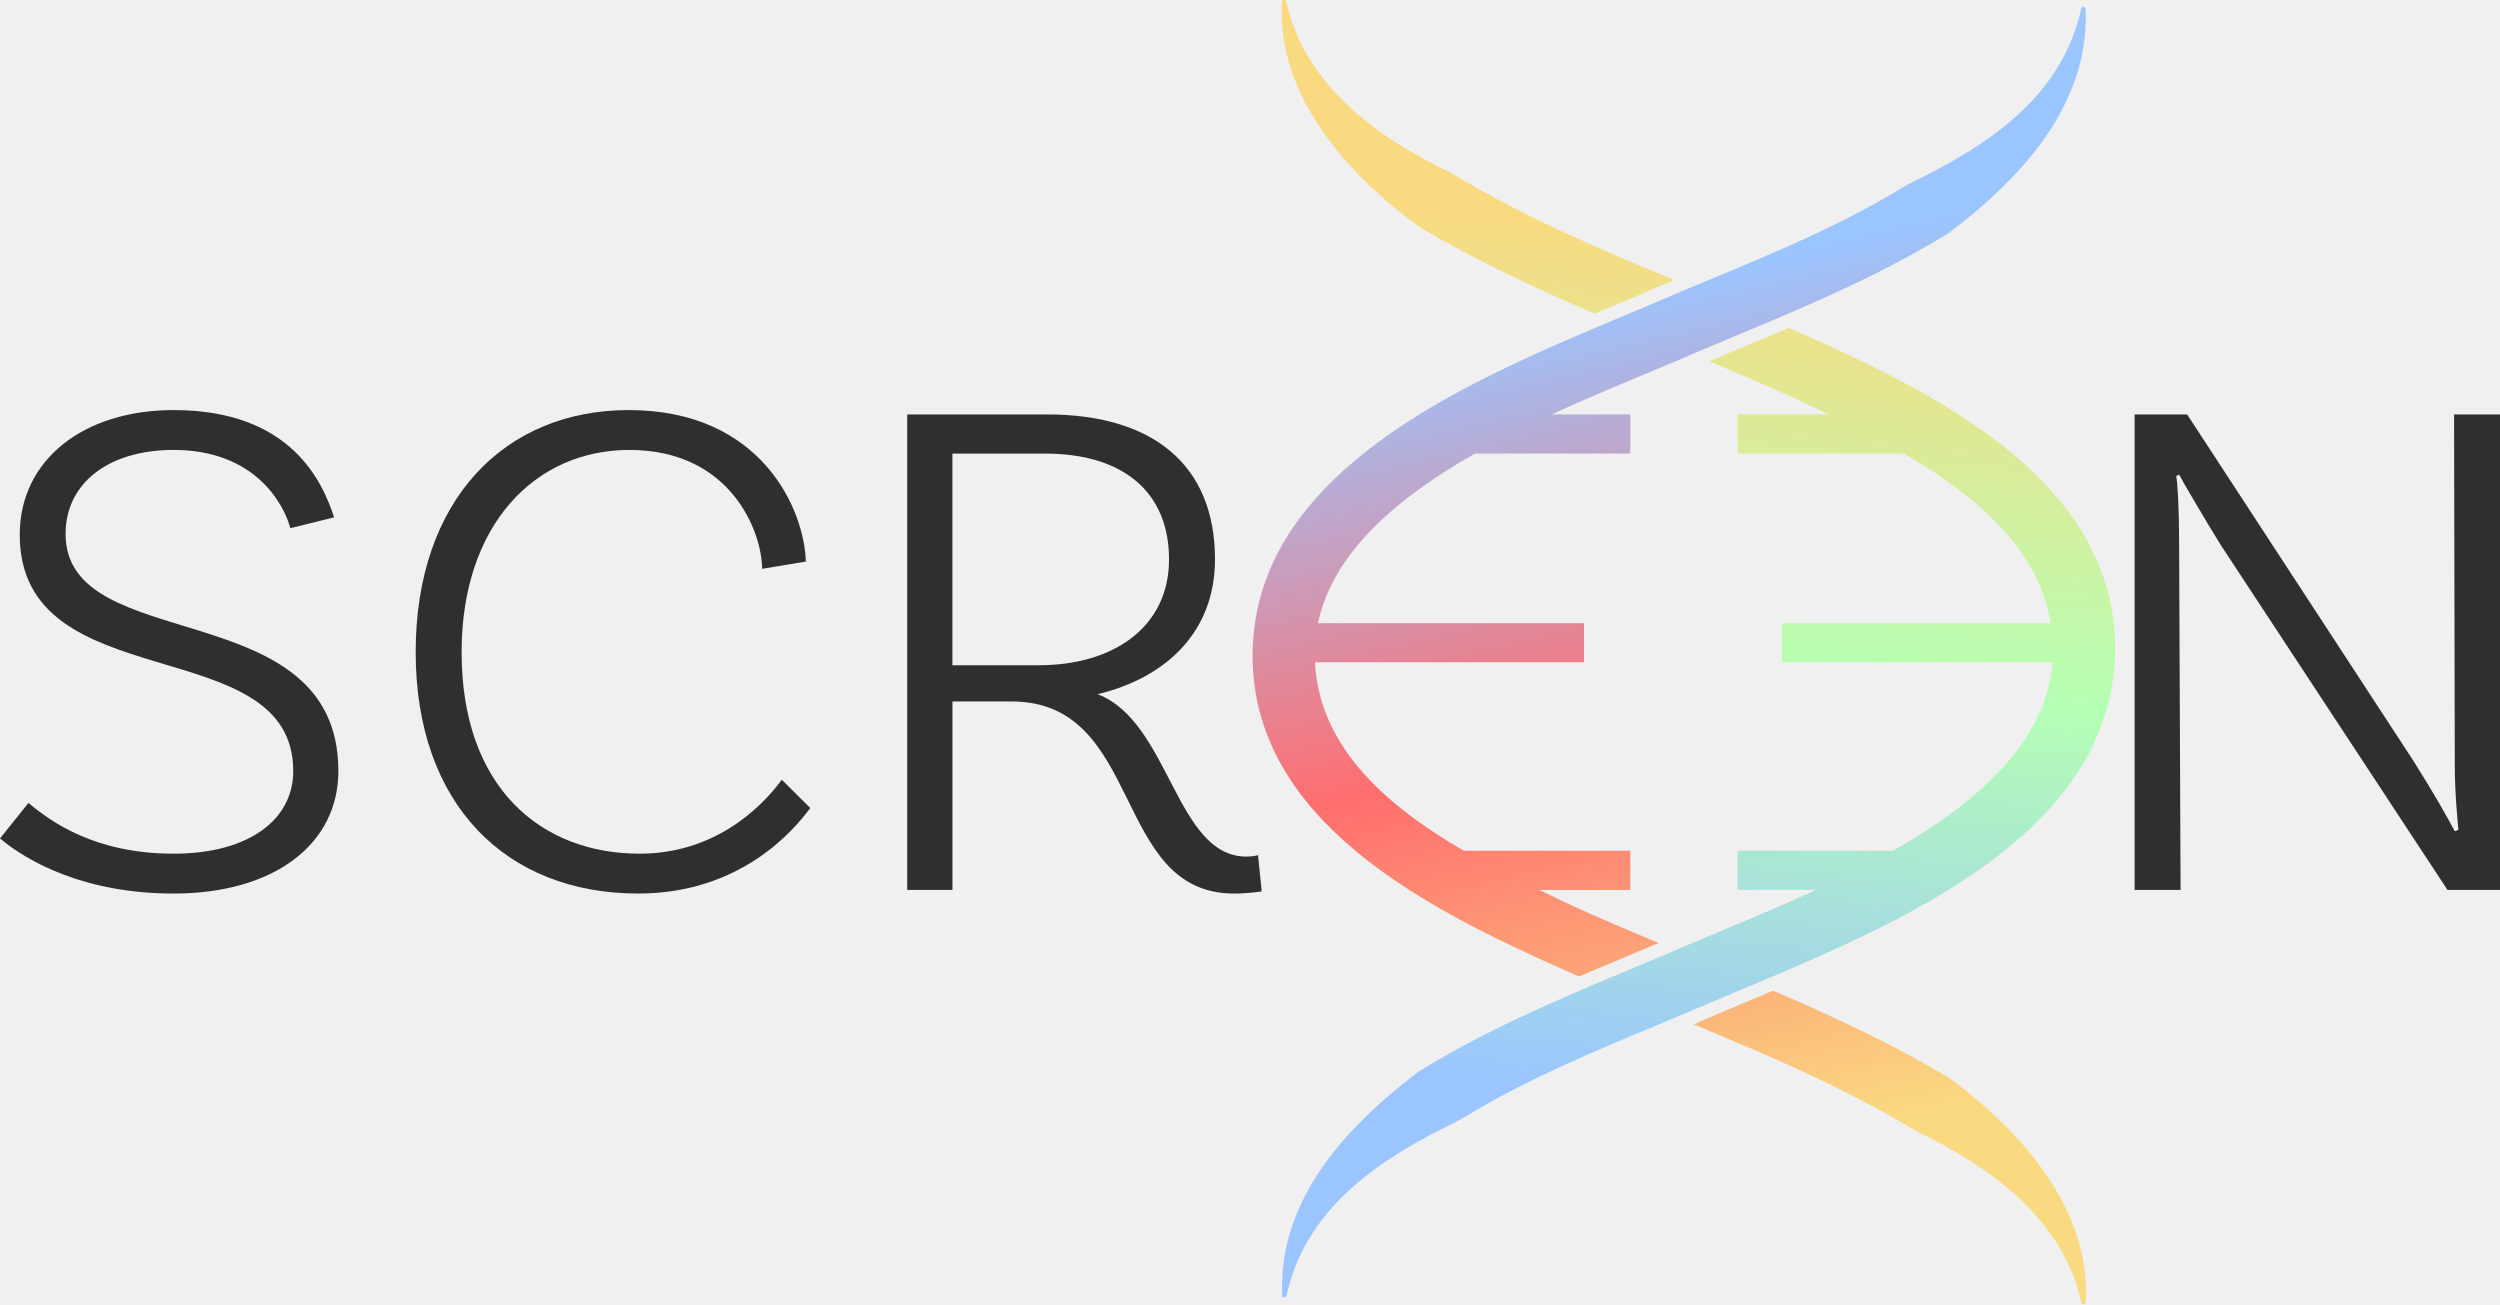
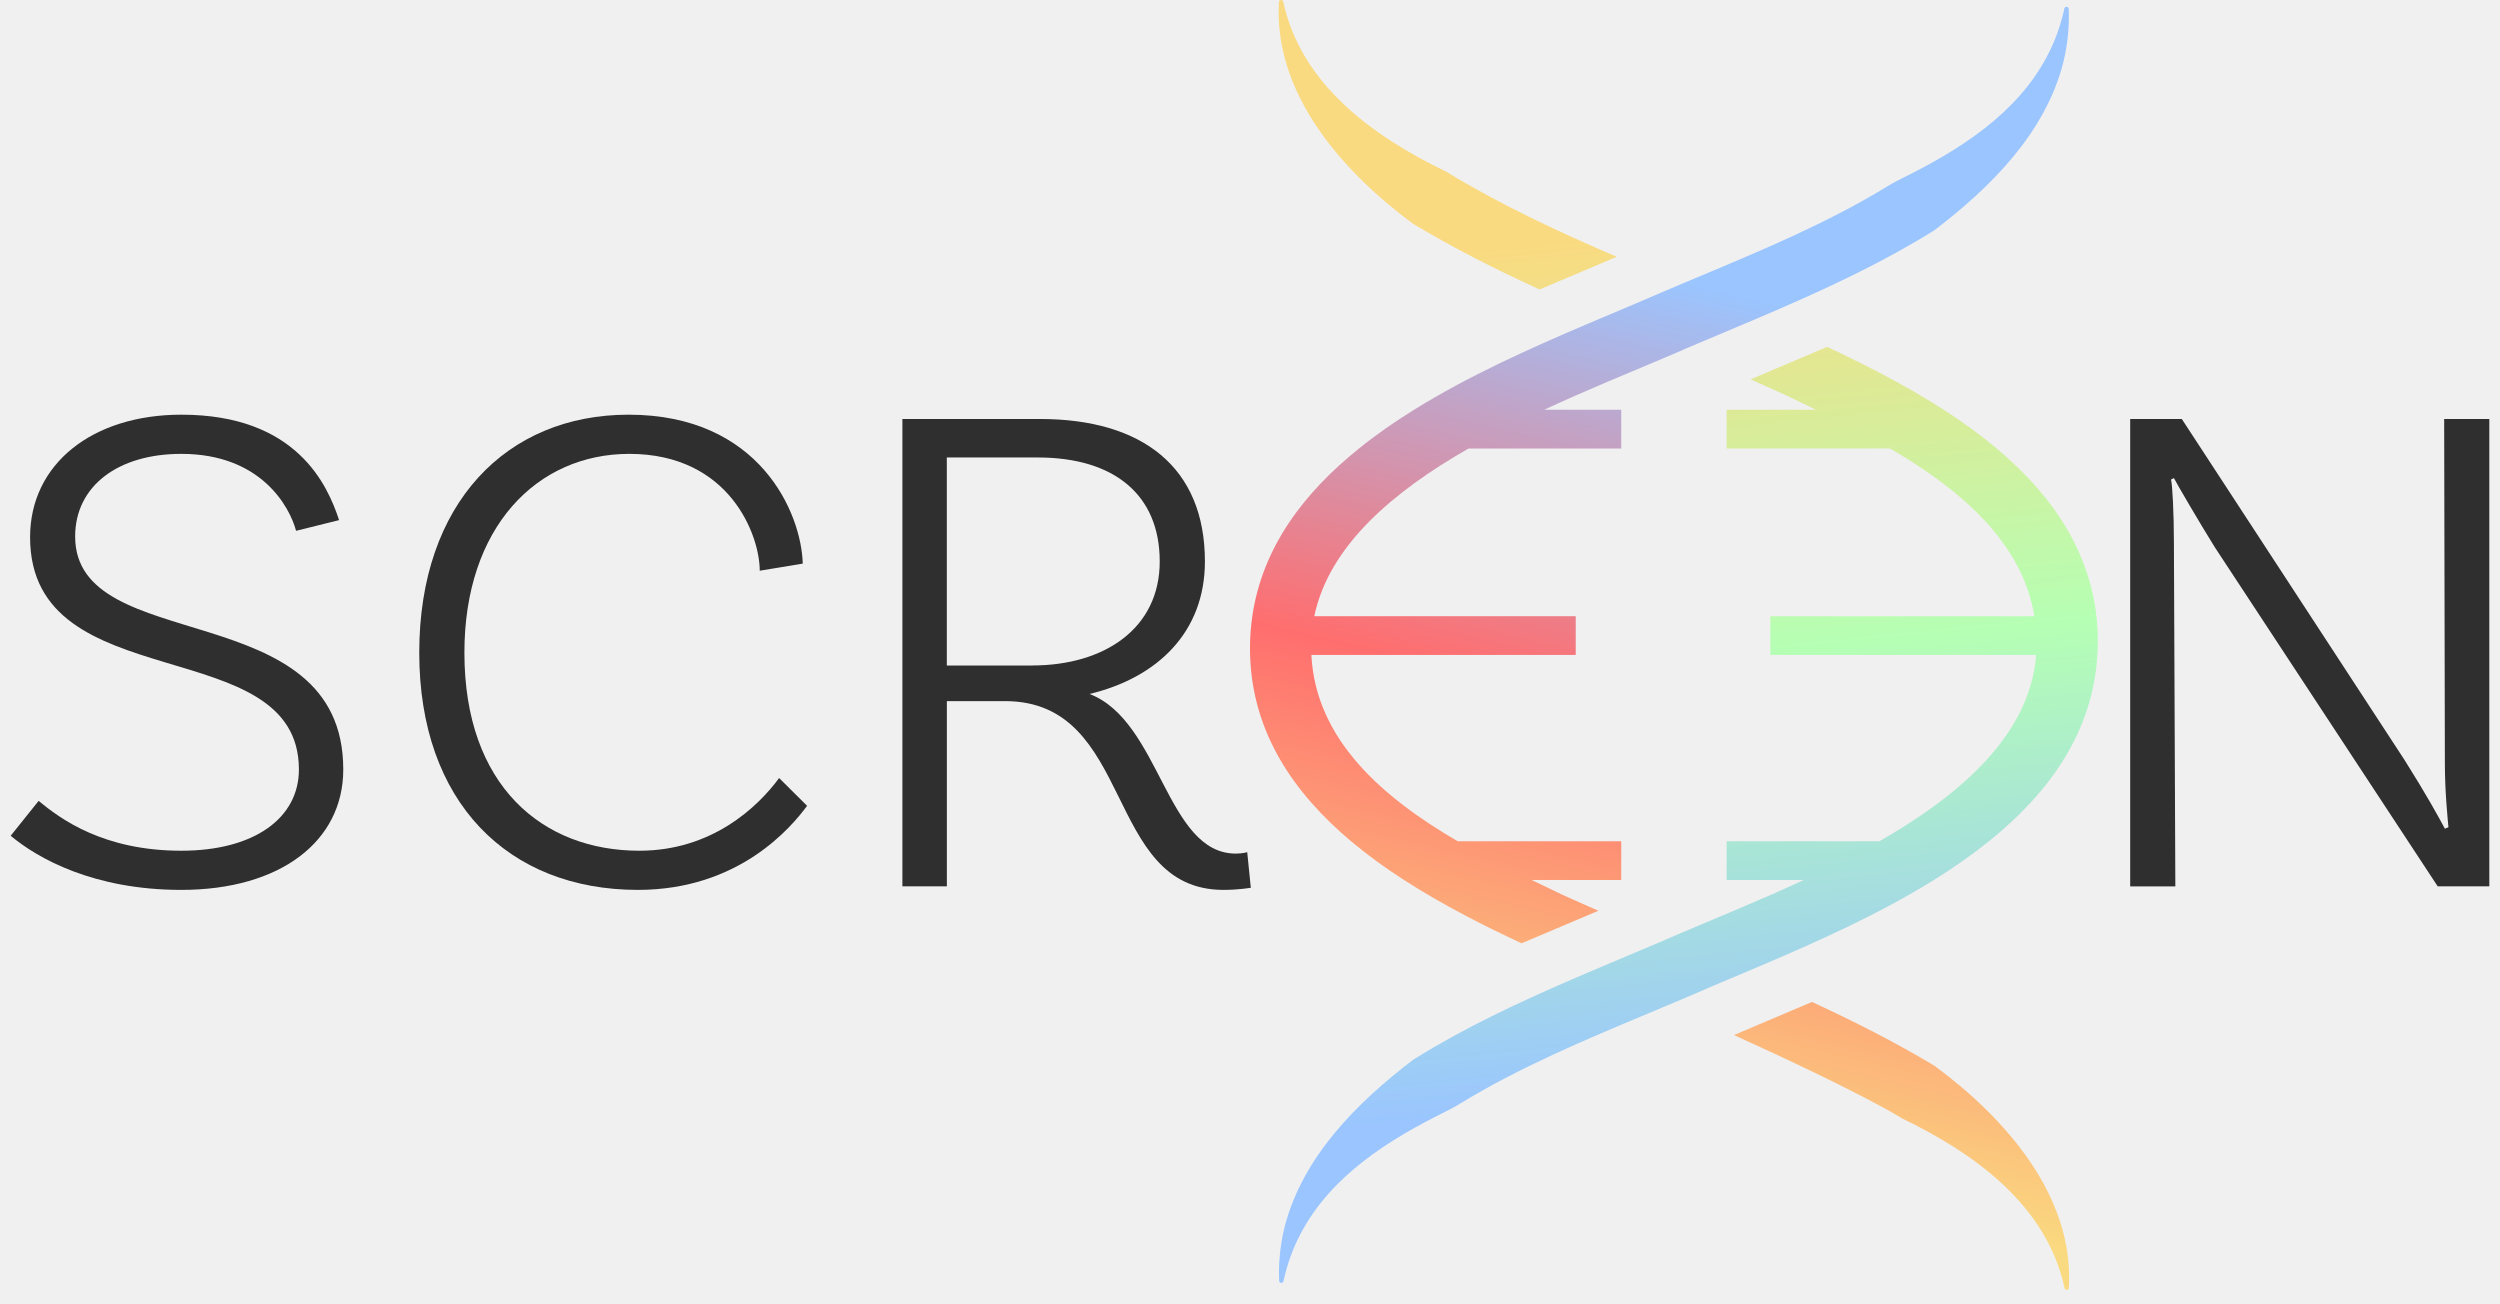
- <svg xmlns="http://www.w3.org/2000/svg" width="115" height="60" viewBox="0 0 115 60" fill="none">
-   <path d="M7.982 20.697C5.03 20.697 3.017 22.197 3.017 24.564C3.017 30.232 15.565 27.231 15.565 35.467C15.565 38.834 12.613 41.103 7.984 41.103C3.891 41.103 1.274 39.635 0 38.569L1.309 36.935C2.348 37.801 4.361 39.269 7.986 39.269C11.408 39.269 13.489 37.736 13.489 35.467C13.489 28.933 0.908 32.232 0.908 24.598C0.908 21.164 3.827 18.863 7.988 18.863C13.389 18.863 14.833 22.164 15.369 23.797L13.356 24.297C13.053 23.163 11.711 20.697 7.988 20.697H7.982Z" fill="#2F2F2F" />
-   <path d="M37.069 25.832L35.056 26.166C35.056 24.498 33.647 20.697 28.95 20.697C24.622 20.697 21.234 24.131 21.234 30C21.234 36.236 24.892 39.269 29.421 39.269C32.808 39.269 34.956 37.236 35.963 35.868L37.272 37.169C36.533 38.169 34.085 41.103 29.353 41.103C23.282 41.103 19.121 37.002 19.121 30C19.121 22.998 23.214 18.863 28.918 18.863C35.056 18.863 37.002 23.464 37.069 25.832Z" fill="#2F2F2F" />
-   <path d="M58.036 41.003C58.036 41.003 57.465 41.103 56.761 41.103C51.126 41.103 52.636 32.267 46.529 32.267H43.813V40.936H41.732V19.064H48.174C52.971 19.064 55.89 21.331 55.89 25.733C55.89 29.034 53.677 31.167 50.49 31.933C53.812 33.2 54.08 39.403 57.334 39.403C57.67 39.403 57.87 39.336 57.87 39.336L58.038 41.003H58.036ZM47.804 30.6C51.191 30.6 53.775 28.866 53.775 25.733C53.775 22.599 51.627 20.865 48.072 20.865H43.811V30.602H47.804V30.6Z" fill="#2F2F2F" />
-   <path d="M115 40.936H112.584L102.152 25.066C101.446 23.931 100.374 22.097 100.239 21.831L100.104 21.898C100.171 22.164 100.239 23.498 100.239 24.866L100.306 40.938H98.193V19.066H100.609L111.042 35.038C112.048 36.638 112.619 37.673 112.92 38.238L113.087 38.171C113.055 37.805 112.92 36.536 112.92 35.17L112.887 19.066H115V40.938V40.936Z" fill="#2F2F2F" />
-   <path d="M79.872 16.097C79.453 16.274 79.033 16.449 78.62 16.622C79.98 17.187 81.339 17.767 82.691 18.383C83.149 18.6 83.626 18.826 84.112 19.061H79.926V20.863H87.574C90.804 22.733 93.754 25.175 94.333 28.666H81.971V30.466H94.414C94.123 34.172 90.898 36.959 87.075 39.135H79.926V40.935H83.534C81.515 41.868 79.524 42.666 77.867 43.369C77.595 43.483 77.334 43.595 77.082 43.705C77.023 43.731 76.966 43.758 76.908 43.782C75.749 44.272 74.574 44.756 73.404 45.252C73.147 45.361 72.889 45.472 72.631 45.584C70.099 46.673 67.589 47.844 65.259 49.294C62.624 51.29 60.062 53.825 59.226 57.117C59.029 57.936 58.946 58.768 58.98 59.581C58.985 59.701 59.156 59.717 59.183 59.601C59.355 58.821 59.62 58.078 59.984 57.397C61.4 54.706 64.098 53.02 66.768 51.711C66.993 51.595 67.222 51.483 67.435 51.349C70.243 49.642 73.267 48.389 76.305 47.123C76.569 47.013 76.833 46.903 77.099 46.791C77.401 46.665 77.706 46.537 78.009 46.409C78.872 46.035 79.805 45.647 80.778 45.238C81.036 45.13 81.296 45.02 81.56 44.908C84.198 43.792 87.069 42.515 89.626 40.935C90.532 40.376 91.399 39.777 92.203 39.135C95.175 36.758 97.28 33.771 97.301 29.847C97.299 26.05 95.302 23.148 92.565 20.863C91.79 20.215 90.953 19.616 90.088 19.061C88.067 17.766 85.878 16.703 83.882 15.793C83.352 15.549 82.818 15.313 82.284 15.081C81.476 15.427 80.672 15.764 79.872 16.097ZM59.173 0.079C59.148 -0.037 58.976 -0.02 58.97 0.097C58.724 4.379 61.953 7.992 65.25 10.413C67.895 11.991 70.613 13.255 73.355 14.428C73.719 14.276 74.077 14.126 74.431 13.977C75.216 13.648 75.961 13.337 76.667 13.03C76.785 12.979 76.904 12.93 77.022 12.882C73.512 11.432 70.029 9.943 66.776 7.971C63.354 6.331 60.005 3.917 59.173 0.079Z" fill="url(#paint0_linear_1681_3)" />
-   <path d="M80.485 46.023C79.7 46.352 78.955 46.663 78.249 46.97C78.131 47.021 78.012 47.07 77.893 47.118C81.403 48.568 84.888 50.057 88.14 52.029C91.562 53.669 94.911 56.083 95.744 59.921C95.769 60.037 95.939 60.02 95.946 59.903C96.191 55.621 92.963 52.008 89.665 49.586C87.021 48.009 84.302 46.745 81.561 45.572C81.197 45.724 80.839 45.874 80.485 46.023ZM95.938 0.416C95.932 0.297 95.76 0.28 95.735 0.396C95.563 1.177 95.297 1.919 94.931 2.602C93.516 5.294 90.817 6.979 88.148 8.288C87.923 8.404 87.694 8.517 87.481 8.651C84.672 10.358 81.649 11.611 78.612 12.877C78.348 12.987 78.084 13.097 77.818 13.208C77.515 13.334 77.21 13.463 76.908 13.591C76.045 13.965 75.112 14.354 74.138 14.762C73.88 14.87 73.62 14.979 73.356 15.091C70.719 16.207 67.851 17.482 65.294 19.062C64.388 19.621 63.521 20.219 62.717 20.864C60.13 22.931 58.199 25.46 57.726 28.666C57.657 29.146 57.618 29.64 57.616 30.153C57.616 30.258 57.617 30.362 57.622 30.465C57.728 34.108 59.688 36.911 62.347 39.135C63.122 39.782 63.957 40.381 64.824 40.936C66.845 42.233 69.036 43.297 71.035 44.207C71.564 44.451 72.099 44.688 72.632 44.919C73.44 44.574 74.244 44.236 75.043 43.903C75.463 43.726 75.882 43.55 76.295 43.377C74.935 42.812 73.577 42.233 72.225 41.618C71.767 41.4 71.288 41.172 70.799 40.936H74.993V39.135H67.338C63.849 37.112 60.688 34.424 60.49 30.465H72.864V28.666H60.627C61.31 25.387 64.325 22.866 67.845 20.864H74.993V19.062H71.386C73.403 18.129 75.394 17.332 77.048 16.63C77.32 16.516 77.583 16.405 77.835 16.295C77.894 16.269 77.951 16.242 78.008 16.218C79.168 15.728 80.342 15.243 81.512 14.747C81.77 14.638 82.028 14.528 82.286 14.416C84.818 13.327 87.328 12.156 89.658 10.706C92.293 8.71 94.853 6.174 95.69 2.882C95.886 2.061 95.973 1.23 95.938 0.416Z" fill="url(#paint1_linear_1681_3)" />
+ <svg xmlns="http://www.w3.org/2000/svg" width="117" height="61" viewBox="0 0 117 61" fill="none">
+   <path d="M8.482 21.241C5.53 21.241 3.517 22.742 3.517 25.108C3.517 30.776 16.065 27.776 16.065 36.012C16.065 39.379 13.113 41.647 8.484 41.647C4.391 41.647 1.774 40.18 0.5 39.114L1.809 37.48C2.848 38.346 4.861 39.814 8.486 39.814C11.908 39.814 13.989 38.281 13.989 36.012C13.989 29.477 1.408 32.777 1.408 25.143C1.408 21.709 4.327 19.407 8.488 19.407C13.889 19.407 15.333 22.709 15.869 24.342L13.856 24.842C13.553 23.707 12.211 21.241 8.488 21.241H8.482Z" fill="#2F2F2F" />
+   <path d="M37.569 26.377L35.556 26.71C35.556 25.043 34.147 21.241 29.45 21.241C25.122 21.241 21.734 24.675 21.734 30.545C21.734 36.78 25.392 39.814 29.921 39.814C33.308 39.814 35.456 37.781 36.463 36.412L37.772 37.713C37.033 38.714 34.585 41.647 29.853 41.647C23.782 41.647 19.621 37.547 19.621 30.545C19.621 23.543 23.714 19.407 29.418 19.407C35.556 19.407 37.502 24.008 37.569 26.377Z" fill="#2F2F2F" />
+   <path d="M58.536 41.548C58.536 41.548 57.965 41.647 57.261 41.647C51.626 41.647 53.136 32.812 47.029 32.812H44.313V41.481H42.232V19.609H48.674C53.471 19.609 56.39 21.875 56.39 26.277C56.39 29.579 54.177 31.712 50.99 32.478C54.312 33.745 54.58 39.948 57.834 39.948C58.17 39.948 58.37 39.881 58.37 39.881L58.538 41.548H58.536ZM48.304 31.144C51.691 31.144 54.275 29.41 54.275 26.277C54.275 23.144 52.127 21.41 48.572 21.41H44.311V31.146H48.304V31.144Z" fill="#2F2F2F" />
+   <path d="M116.5 41.48H114.084L103.652 25.61C102.946 24.475 101.874 22.641 101.739 22.375L101.604 22.442C101.671 22.709 101.739 24.042 101.739 25.41L101.806 41.482H99.693V19.61H102.109L112.542 35.582C113.548 37.182 114.119 38.217 114.42 38.782L114.587 38.715C114.555 38.349 114.42 37.081 114.42 35.714L114.387 19.61H116.5V41.482V41.48Z" fill="#2F2F2F" />
+   <g clip-path="url(#clip0_1808_93)">
+     <path d="M85.508 16.234C87.296 17.072 89.196 18.036 90.967 19.177C91.832 19.735 92.669 20.337 93.445 20.989C96.181 23.288 98.177 26.207 98.179 30.028C98.159 33.975 96.054 36.98 93.082 39.371C92.278 40.018 91.411 40.621 90.505 41.184C87.949 42.773 85.079 44.057 82.441 45.18C82.177 45.292 81.916 45.403 81.659 45.511C80.685 45.922 79.753 46.313 78.89 46.69C78.587 46.819 78.282 46.948 77.98 47.074C77.714 47.187 77.45 47.297 77.186 47.407C74.148 48.682 71.125 49.941 68.317 51.659C68.104 51.794 67.876 51.907 67.651 52.024C64.981 53.341 62.283 55.036 60.867 57.744C60.503 58.43 60.237 59.177 60.066 59.962C60.039 60.078 59.868 60.062 59.864 59.942C59.829 59.123 59.912 58.286 60.109 57.462C60.945 54.151 63.507 51.6 66.141 49.592C68.471 48.134 70.98 46.955 73.512 45.859C73.77 45.746 74.028 45.636 74.285 45.526C75.455 45.026 76.63 44.54 77.789 44.047C77.847 44.023 77.904 43.995 77.963 43.969C78.215 43.859 78.476 43.746 78.748 43.632C80.405 42.924 82.396 42.123 84.414 41.184H80.806V39.371H87.954C91.777 37.183 95.003 34.378 95.293 30.65H82.852V28.84H95.211C94.632 25.328 91.683 22.871 88.453 20.989H80.806V19.177H84.993C84.506 18.94 84.029 18.713 83.572 18.494C83.023 18.243 82.473 17.997 81.923 17.756L85.508 16.234ZM59.853 0.098C59.859 -0.02 60.03 -0.037 60.055 0.079C60.887 3.941 64.236 6.369 67.657 8.02C70.216 9.58 72.918 10.841 75.663 12.017L72.052 13.547C70.052 12.633 68.073 11.639 66.132 10.474C62.835 8.038 59.609 4.405 59.853 0.098Z" fill="url(#paint0_linear_1808_93)" />
+     <path d="M84.798 46.892C86.739 47.784 88.661 48.755 90.545 49.886C93.842 52.322 97.07 55.958 96.824 60.265C96.818 60.383 96.647 60.4 96.622 60.284C95.79 56.422 92.44 53.994 89.019 52.343C87.219 51.245 83.376 49.449 81.15 48.441L84.798 46.892ZM96.613 0.399C96.638 0.282 96.809 0.299 96.815 0.419C96.85 1.237 96.765 2.074 96.568 2.901C95.732 6.212 93.171 8.762 90.536 10.771C88.207 12.229 85.697 13.407 83.165 14.503C82.907 14.616 82.649 14.727 82.392 14.837C81.222 15.336 80.048 15.823 78.889 16.316C78.832 16.34 78.774 16.367 78.715 16.394C78.463 16.504 78.201 16.616 77.929 16.731C76.274 17.436 74.284 18.238 72.268 19.177H75.873V20.99H68.727C65.207 23.004 62.192 25.54 61.509 28.839H73.744V30.65H61.372C61.571 34.632 64.73 37.336 68.22 39.371H75.873V41.183H71.681C72.169 41.42 72.648 41.65 73.106 41.868C73.565 42.079 74.196 42.358 74.806 42.623L71.208 44.147C69.408 43.304 67.49 42.334 65.706 41.183C64.839 40.625 64.004 40.022 63.228 39.371C60.57 37.134 58.61 34.315 58.504 30.65C58.5 30.546 58.498 30.441 58.498 30.334C58.5 29.819 58.539 29.322 58.608 28.839C59.081 25.614 61.012 23.07 63.6 20.99C64.403 20.341 65.271 19.739 66.177 19.177C68.733 17.588 71.601 16.306 74.237 15.183C74.501 15.07 74.761 14.959 75.019 14.851C75.992 14.44 76.925 14.05 77.788 13.673C78.091 13.544 78.396 13.415 78.698 13.288C78.964 13.176 79.228 13.066 79.491 12.955C82.528 11.681 85.552 10.421 88.36 8.703C88.573 8.568 88.802 8.456 89.027 8.339C91.696 7.022 94.394 5.326 95.81 2.619C96.176 1.931 96.442 1.184 96.613 0.399Z" fill="url(#paint1_linear_1808_93)" />
+   </g>
  <defs>
-     <linearGradient id="paint0_linear_1681_3" x1="68.927" y1="50" x2="72.927" y2="10" gradientUnits="userSpaceOnUse">
+     <linearGradient id="paint0_linear_1808_93" x1="88.21" y1="50.302" x2="84.161" y2="10.066" gradientUnits="userSpaceOnUse">
      <stop stop-color="#9AC5FF" />
      <stop offset="0.5" stop-color="#B5FFB4" />
      <stop offset="1" stop-color="#FADA80" />
    </linearGradient>
-     <linearGradient id="paint1_linear_1681_3" x1="80.426" y1="12" x2="89.427" y2="51" gradientUnits="userSpaceOnUse">
+     <linearGradient id="paint1_linear_1808_93" x1="74.029" y1="12.073" x2="64.925" y2="51.284" gradientUnits="userSpaceOnUse">
      <stop stop-color="#9AC5FF" />
      <stop offset="0.5" stop-color="#FF6E6E" />
      <stop offset="1" stop-color="#FADA80" />
    </linearGradient>
+     <clipPath id="clip0_1808_93">
+       <rect width="39.68" height="60.363" fill="white" transform="translate(58.5)" />
+     </clipPath>
  </defs>
</svg>
